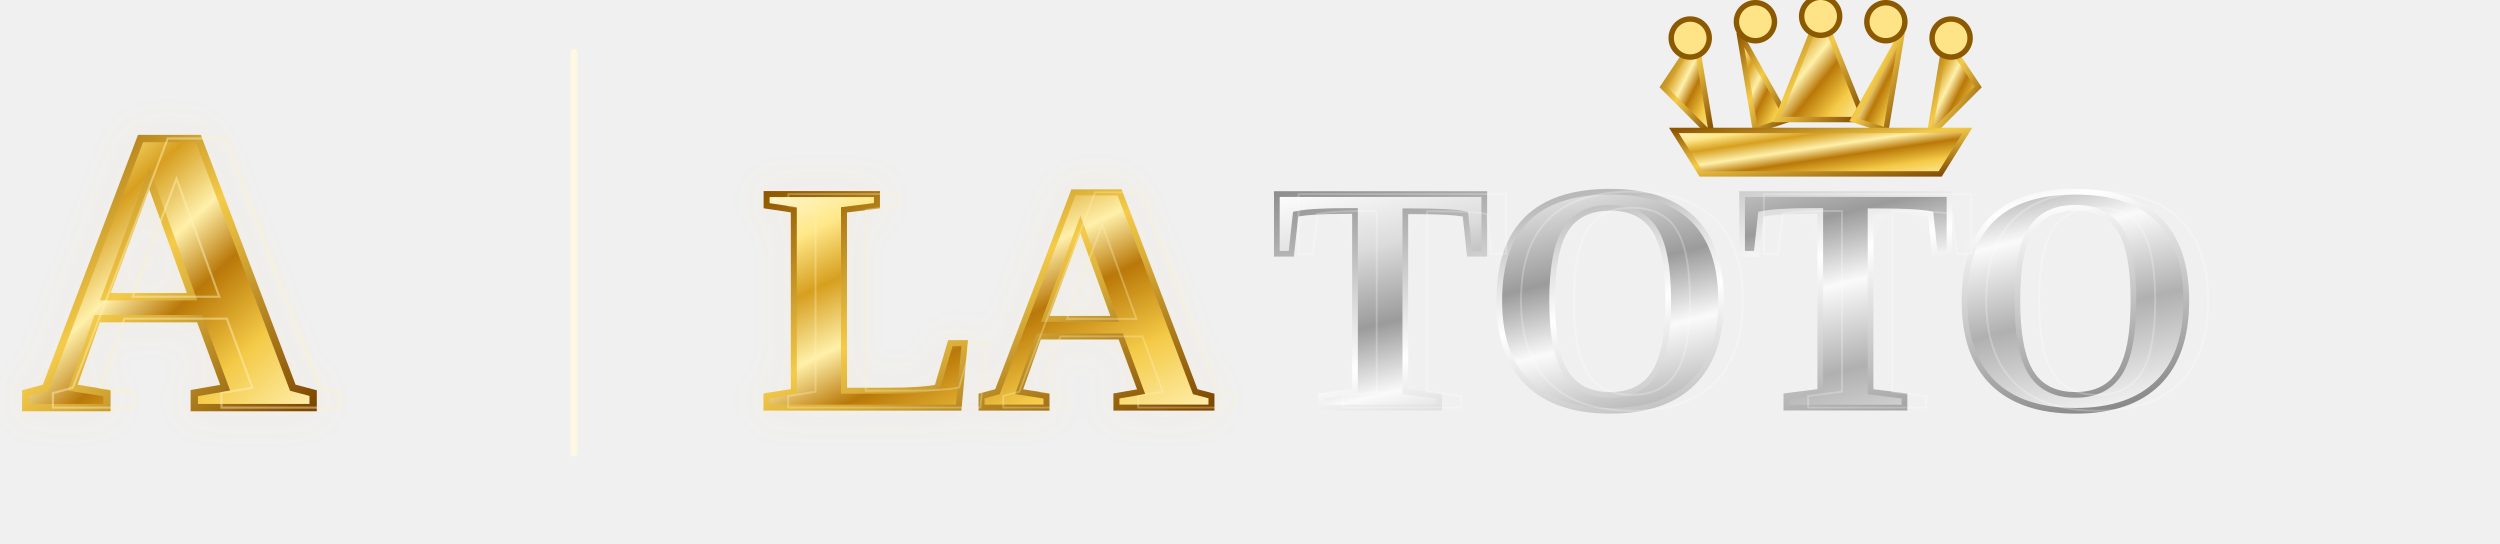
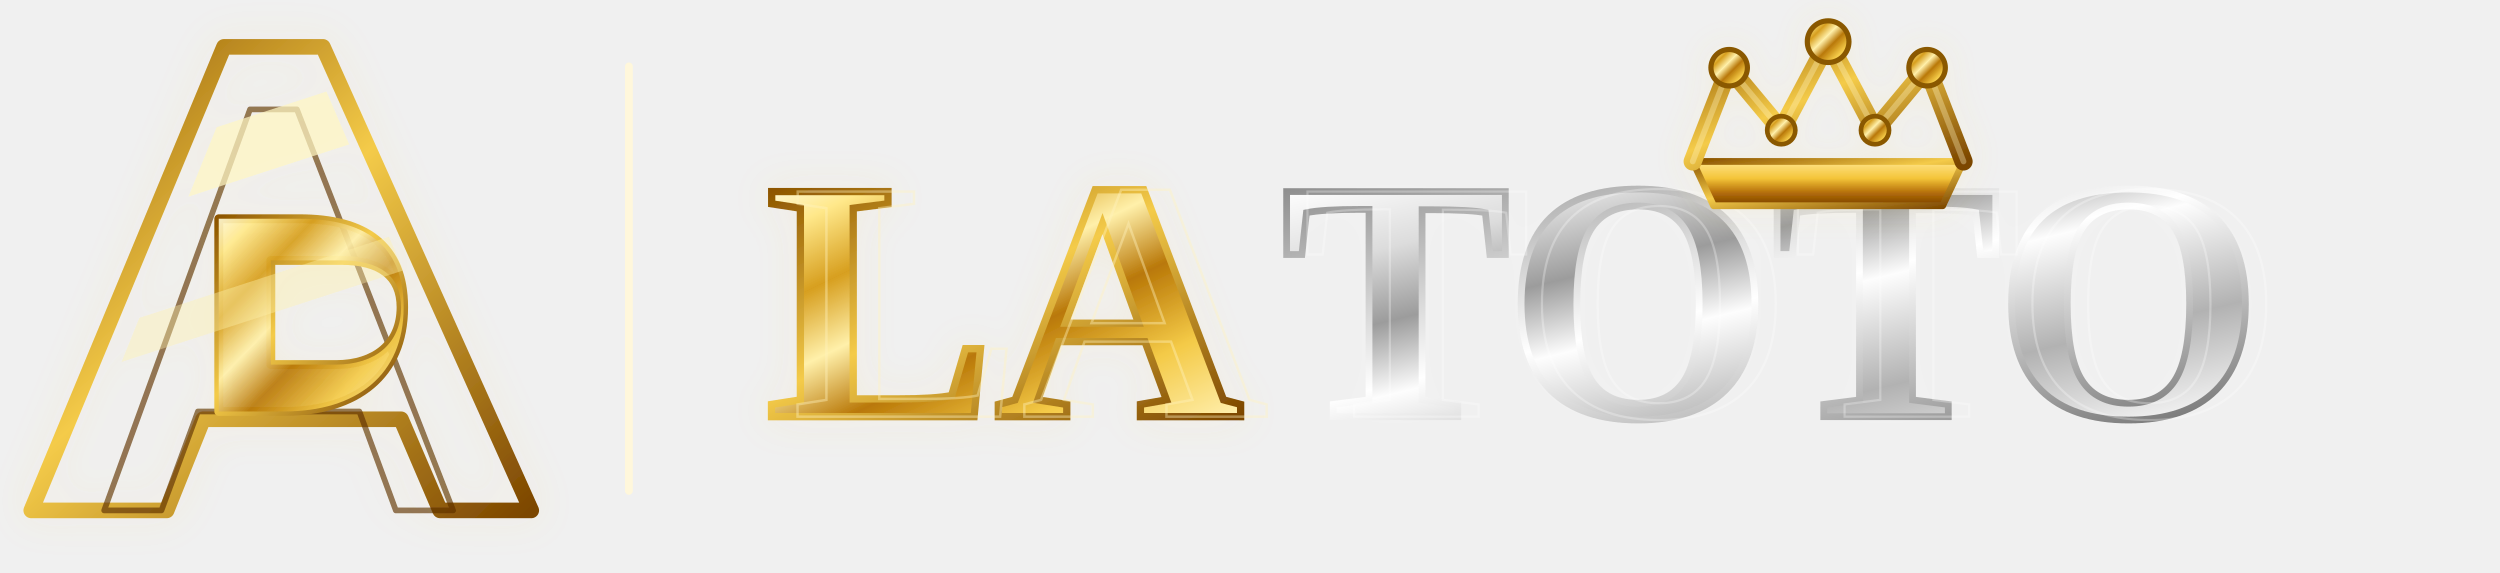
- <svg xmlns="http://www.w3.org/2000/svg" viewBox="0 0 920 200" role="img" aria-labelledby="title desc">
+ <svg xmlns="http://www.w3.org/2000/svg" viewBox="0 0 960 220" role="img" aria-labelledby="title desc">
  <defs>
    <linearGradient id="goldFill" x1="0%" y1="0%" x2="100%" y2="100%">
      <stop offset="0%" stop-color="#fff8d4" />
-       <stop offset="14%" stop-color="#ffe88a" />
-       <stop offset="28%" stop-color="#d79f1f" />
-       <stop offset="44%" stop-color="#fff0aa" />
+       <stop offset="10%" stop-color="#ffe88a" />
+       <stop offset="26%" stop-color="#d79f1f" />
+       <stop offset="42%" stop-color="#fff0aa" />
      <stop offset="58%" stop-color="#b97808" />
      <stop offset="78%" stop-color="#f4ca47" />
      <stop offset="100%" stop-color="#fff0b0" />
+     </linearGradient>
+     <linearGradient id="goldDeep" x1="0%" y1="0%" x2="0%" y2="100%">
+       <stop offset="0%" stop-color="#ffe387" />
+       <stop offset="38%" stop-color="#f4c53a" />
+       <stop offset="70%" stop-color="#b56f09" />
+       <stop offset="100%" stop-color="#7a4100" />
    </linearGradient>
    <linearGradient id="goldStroke" x1="0%" y1="0%" x2="100%" y2="100%">
      <stop offset="0%" stop-color="#8e5600" />
      <stop offset="45%" stop-color="#f4cb49" />
      <stop offset="100%" stop-color="#7c4600" />
    </linearGradient>
    <linearGradient id="silverFill" x1="0%" y1="0%" x2="100%" y2="100%">
      <stop offset="0%" stop-color="#ffffff" />
-       <stop offset="18%" stop-color="#dbdbdb" />
-       <stop offset="36%" stop-color="#9b9b9b" />
-       <stop offset="52%" stop-color="#fafafa" />
-       <stop offset="72%" stop-color="#b0b0b0" />
+       <stop offset="18%" stop-color="#dcdcdc" />
+       <stop offset="34%" stop-color="#9c9c9c" />
+       <stop offset="50%" stop-color="#fdfdfd" />
+       <stop offset="74%" stop-color="#b2b2b2" />
      <stop offset="100%" stop-color="#ffffff" />
    </linearGradient>
    <linearGradient id="silverStroke" x1="0%" y1="0%" x2="100%" y2="100%">
-       <stop offset="0%" stop-color="#8e8e8e" />
-       <stop offset="45%" stop-color="#ffffff" />
-       <stop offset="100%" stop-color="#7f7f7f" />
+       <stop offset="0%" stop-color="#8f8f8f" />
+       <stop offset="48%" stop-color="#ffffff" />
+       <stop offset="100%" stop-color="#727272" />
    </linearGradient>
-     <filter id="softGlow" x="-25%" y="-25%" width="150%" height="150%">
-       <feDropShadow dx="0" dy="0" stdDeviation="2.2" flood-color="#f6d15a" flood-opacity="0.22" />
-       <feDropShadow dx="0" dy="0" stdDeviation="7" flood-color="#f6d15a" flood-opacity="0.09" />
+     <filter id="goldGlow" x="-30%" y="-30%" width="160%" height="160%">
+       <feDropShadow dx="0" dy="0" stdDeviation="2.4" flood-color="#f5cf56" flood-opacity="0.28" />
+       <feDropShadow dx="0" dy="0" stdDeviation="7.5" flood-color="#f5cf56" flood-opacity="0.1" />
    </filter>
-     <filter id="silverGlow" x="-25%" y="-25%" width="150%" height="150%">
-       <feDropShadow dx="0" dy="0" stdDeviation="2" flood-color="#ffffff" flood-opacity="0.18" />
-       <feDropShadow dx="0" dy="0" stdDeviation="6.5" flood-color="#ffffff" flood-opacity="0.07" />
+     <filter id="silverGlow" x="-30%" y="-30%" width="160%" height="160%">
+       <feDropShadow dx="0" dy="0" stdDeviation="2.4" flood-color="#ffffff" flood-opacity="0.2" />
+       <feDropShadow dx="0" dy="0" stdDeviation="7.5" flood-color="#ffffff" flood-opacity="0.08" />
    </filter>
-     <linearGradient id="shine" x1="0%" y1="0%" x2="100%" y2="0%">
-       <stop offset="0%" stop-color="#ffffff" stop-opacity="0" />
-       <stop offset="50%" stop-color="#ffffff" stop-opacity="0.85" />
-       <stop offset="100%" stop-color="#ffffff" stop-opacity="0" />
-     </linearGradient>
+     <filter id="crownGlow" x="-35%" y="-35%" width="170%" height="170%">
+       <feDropShadow dx="0" dy="0" stdDeviation="2" flood-color="#f6d15a" flood-opacity="0.26" />
+       <feDropShadow dx="0" dy="0" stdDeviation="6" flood-color="#f6d15a" flood-opacity="0.12" />
+     </filter>
+     <clipPath id="emblemClip">
+       <path d="M26 182 90 24h34l68 158h-26l-17-40H72l-16 40Z" />
+     </clipPath>
  </defs>
+   <g transform="translate(0 8)" filter="url(#goldGlow)">
+     <path d="M12 188 86 10h38l80 178h-35l-15-35h-76l-14 35Z" fill="none" stroke="url(#goldStroke)" stroke-width="6" stroke-linejoin="round" />
+     <path d="M40 188 96 34h18l60 154h-22l-14-38H76l-14 38Z" fill="none" stroke="#5e3000" stroke-opacity="0.65" stroke-width="2.2" stroke-linejoin="round" />
+     <path d="M84 150V76h31c25 0 40 10 40 34 0 26-18 40-46 40Zm20-18h25c15 0 25-8 25-22 0-12-8-18-23-18h-27Z" fill="none" stroke="url(#goldStroke)" stroke-width="3.4" stroke-linejoin="round" />
+     <path d="M84 150V76h31c25 0 40 10 40 34 0 26-18 40-46 40Zm20-18h25c15 0 25-8 25-22 0-12-8-18-23-18h-27Z" fill="url(#goldFill)" opacity="0.92" />
+     <g clip-path="url(#emblemClip)" opacity="0.72">
+       <path d="M-30 36h260v22H-30z" fill="#fff7c2" transform="rotate(-18 100 48)" />
+       <path d="M-30 96h260v14H-30z" fill="#fff2ab" opacity="0.55" transform="rotate(-18 110 102)" />
+     </g>
+   </g>
+   <rect x="240" y="24" width="3" height="166" rx="1.5" fill="#fff7da" opacity="0.98" />
  <g font-family="Georgia, Times New Roman, serif" font-weight="700" text-rendering="geometricPrecision">
-     <text x="8" y="150" font-size="150" fill="url(#goldFill)" stroke="url(#goldStroke)" stroke-width="2.7" filter="url(#softGlow)">A</text>
-     <text x="18" y="150" font-size="150" fill="none" stroke="#fff2bf" stroke-width="0.8" opacity="0.45">A</text>
-     <rect x="210" y="18" width="2.5" height="150" rx="1.25" fill="#fff8e1" opacity="0.96" />
-     <text x="280" y="150" font-size="120" fill="url(#goldFill)" stroke="url(#goldStroke)" stroke-width="2.2" filter="url(#softGlow)">LA</text>
-     <text x="288" y="150" font-size="120" fill="none" stroke="#fff2bf" stroke-width="0.7" opacity="0.32">LA</text>
-     <text x="468" y="150" font-size="120" fill="url(#silverFill)" stroke="url(#silverStroke)" stroke-width="2.1" filter="url(#silverGlow)">TOTO</text>
-     <text x="476" y="150" font-size="120" fill="none" stroke="#ffffff" stroke-width="0.7" opacity="0.24">TOTO</text>
+     <text x="294" y="160" font-size="132" fill="url(#goldFill)" stroke="url(#goldStroke)" stroke-width="2.8" filter="url(#goldGlow)">LA</text>
+     <text x="304" y="160" font-size="132" fill="none" stroke="#fff2bf" stroke-width="0.95" opacity="0.4">LA</text>
+     <text x="492" y="160" font-size="132" fill="url(#silverFill)" stroke="url(#silverStroke)" stroke-width="2.6" filter="url(#silverGlow)">TOTO</text>
+     <text x="500" y="160" font-size="132" fill="none" stroke="#ffffff" stroke-width="0.85" opacity="0.28">TOTO</text>
  </g>
-   <g transform="translate(612 4)">
-     <path d="M0 28 18 46 12 10Z" fill="url(#goldFill)" stroke="url(#goldStroke)" stroke-width="2" />
-     <path d="M28 8 46 40 34 44Z" fill="url(#goldFill)" stroke="url(#goldStroke)" stroke-width="2" />
-     <path d="M58 0 74 40 42 40Z" fill="url(#goldFill)" stroke="url(#goldStroke)" stroke-width="2" />
-     <path d="M88 8 82 44 70 40Z" fill="url(#goldFill)" stroke="url(#goldStroke)" stroke-width="2" />
-     <path d="M116 28 104 10 98 46Z" fill="url(#goldFill)" stroke="url(#goldStroke)" stroke-width="2" />
-     <circle cx="10" cy="10" r="7" fill="#ffe487" stroke="#8a5900" stroke-width="2" />
-     <circle cx="34" cy="4" r="7" fill="#ffe487" stroke="#8a5900" stroke-width="2" />
-     <circle cx="58" cy="2" r="7" fill="#ffe487" stroke="#8a5900" stroke-width="2" />
-     <circle cx="82" cy="4" r="7" fill="#ffe487" stroke="#8a5900" stroke-width="2" />
-     <circle cx="106" cy="10" r="7" fill="#ffe487" stroke="#8a5900" stroke-width="2" />
-     <path d="M4 44h108l-10 16H14Z" fill="url(#goldFill)" stroke="url(#goldStroke)" stroke-width="2" />
+   <g transform="translate(642 8)" filter="url(#crownGlow)">
+     <path d="M8 54h104l-8 17H16Z" fill="url(#goldDeep)" stroke="url(#goldStroke)" stroke-width="2.6" stroke-linejoin="round" />
+     <path d="M8 54 22 18l20 24 18-34 18 34 20-24 14 36" fill="none" stroke="url(#goldStroke)" stroke-width="7" stroke-linecap="round" stroke-linejoin="round" />
+     <path d="M8 54 22 18l20 24 18-34 18 34 20-24 14 36" fill="none" stroke="#fff2bf" stroke-opacity="0.35" stroke-width="2.2" stroke-linecap="round" stroke-linejoin="round" />
+     <circle cx="22" cy="18" r="7" fill="url(#goldFill)" stroke="#8a5900" stroke-width="2" />
+     <circle cx="42" cy="42" r="5.4" fill="url(#goldFill)" stroke="#8a5900" stroke-width="1.8" />
+     <circle cx="60" cy="8" r="8" fill="url(#goldFill)" stroke="#8a5900" stroke-width="2" />
+     <circle cx="78" cy="42" r="5.4" fill="url(#goldFill)" stroke="#8a5900" stroke-width="1.8" />
+     <circle cx="98" cy="18" r="7" fill="url(#goldFill)" stroke="#8a5900" stroke-width="2" />
  </g>
</svg>
